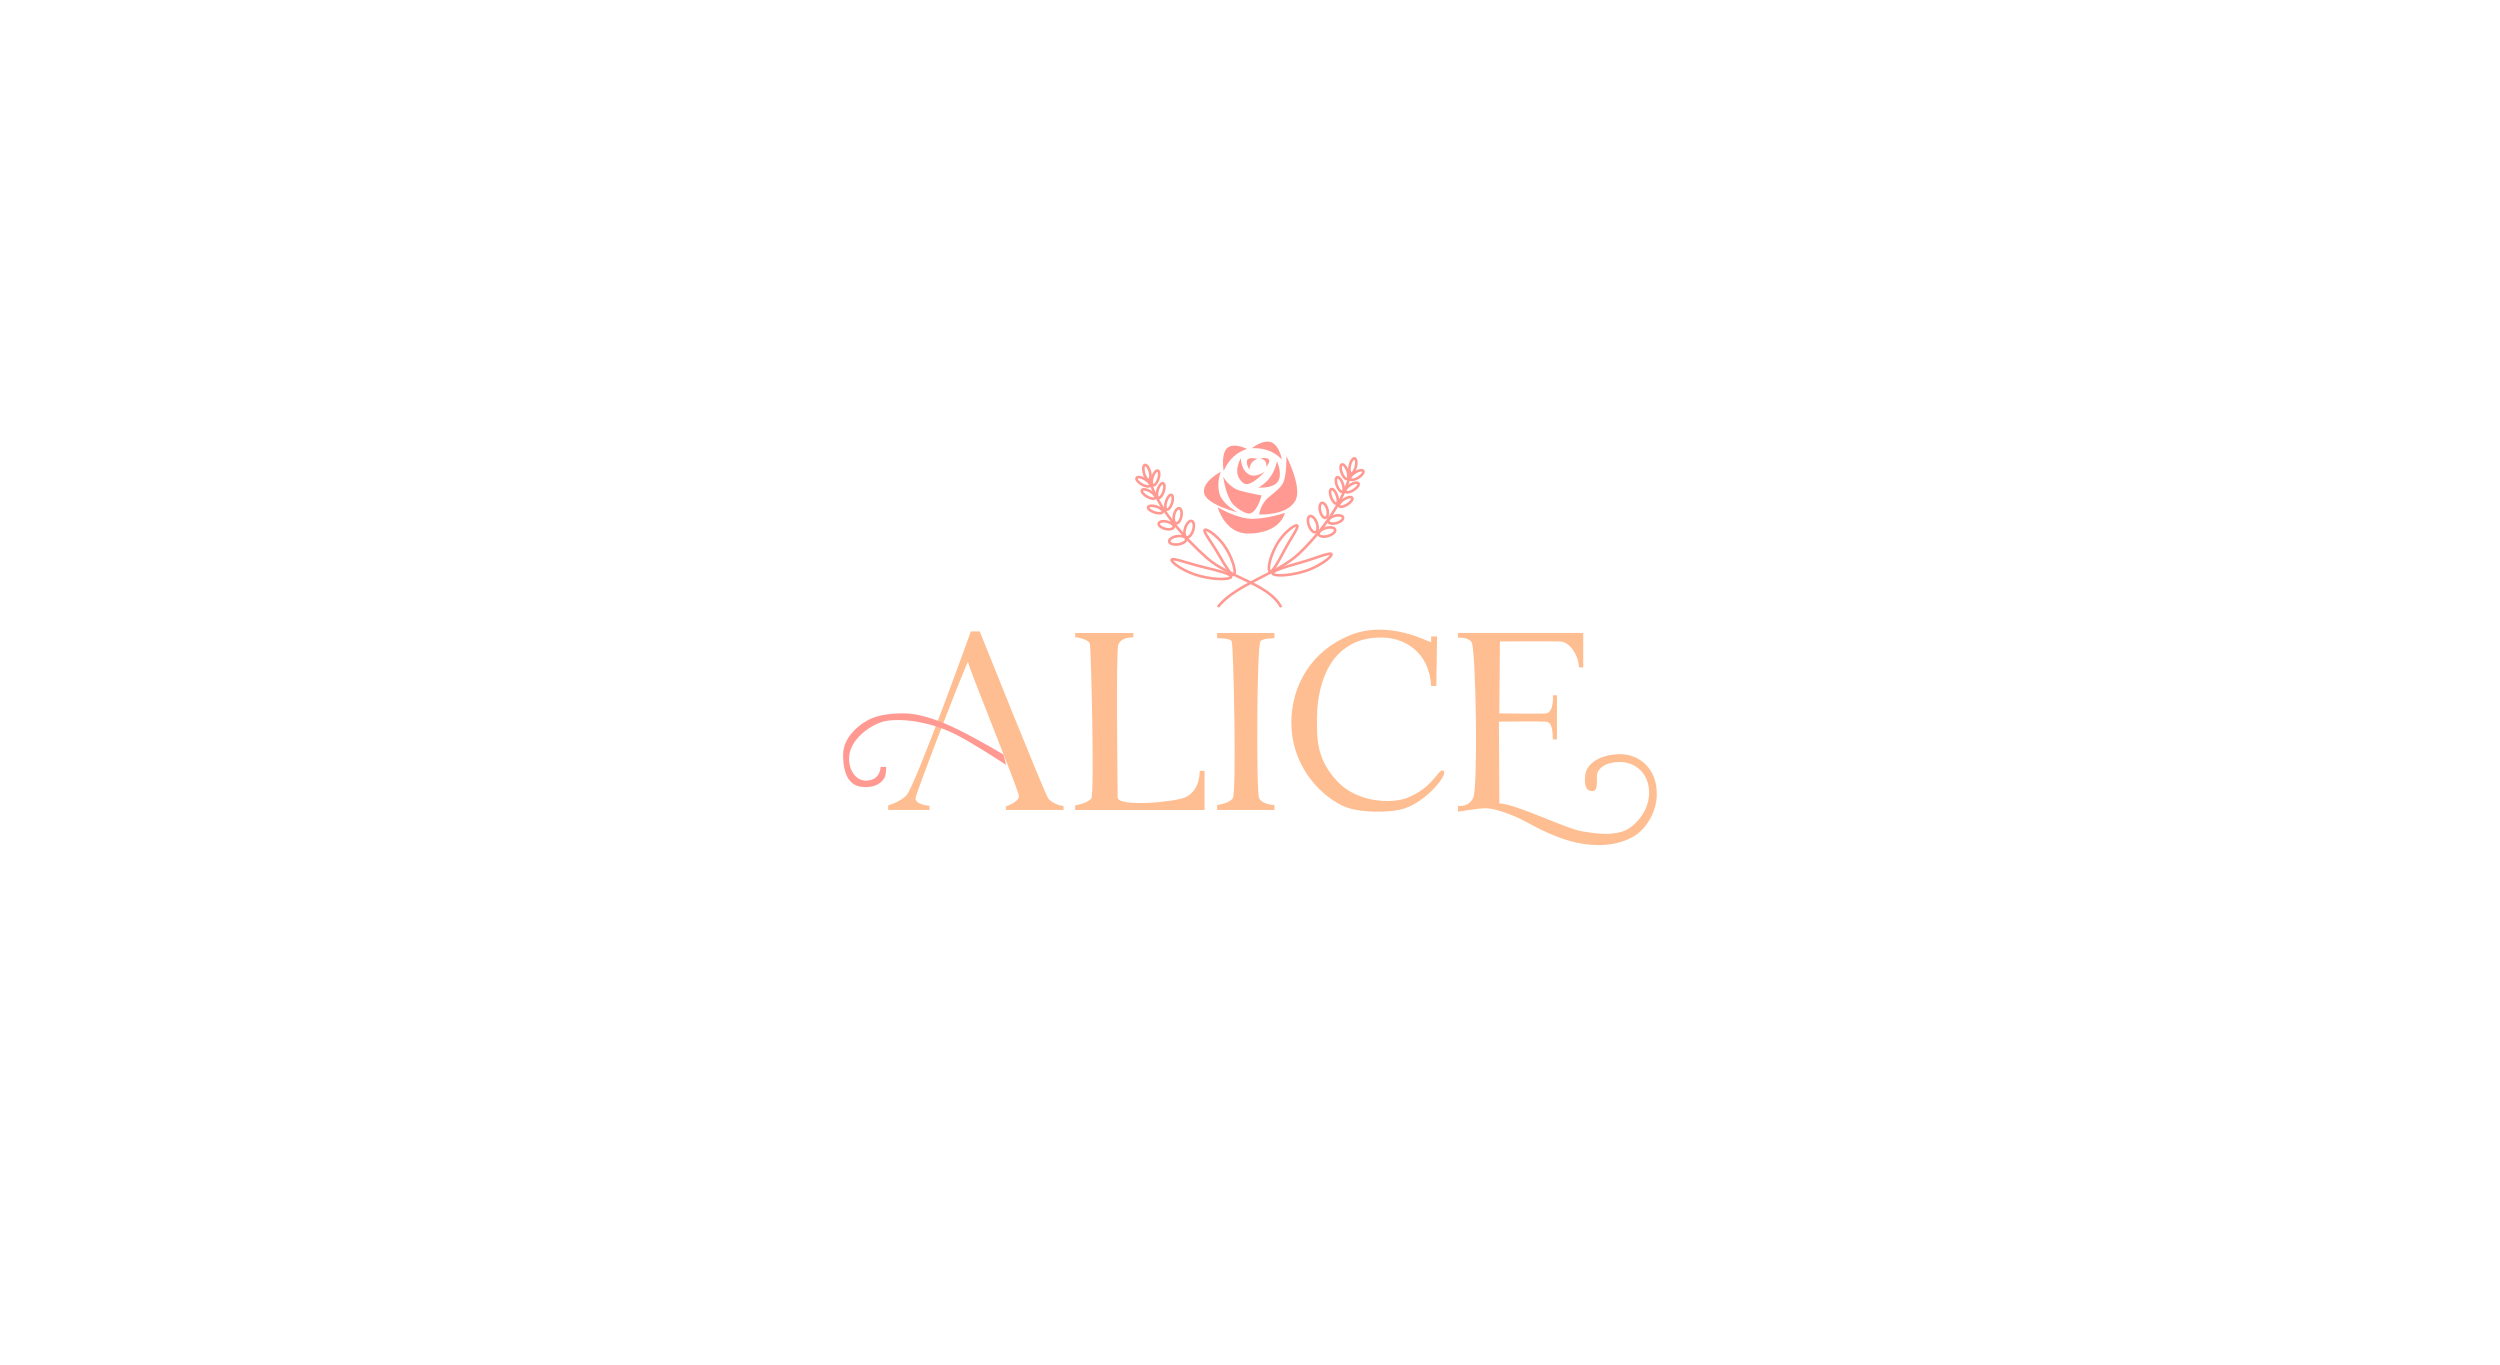
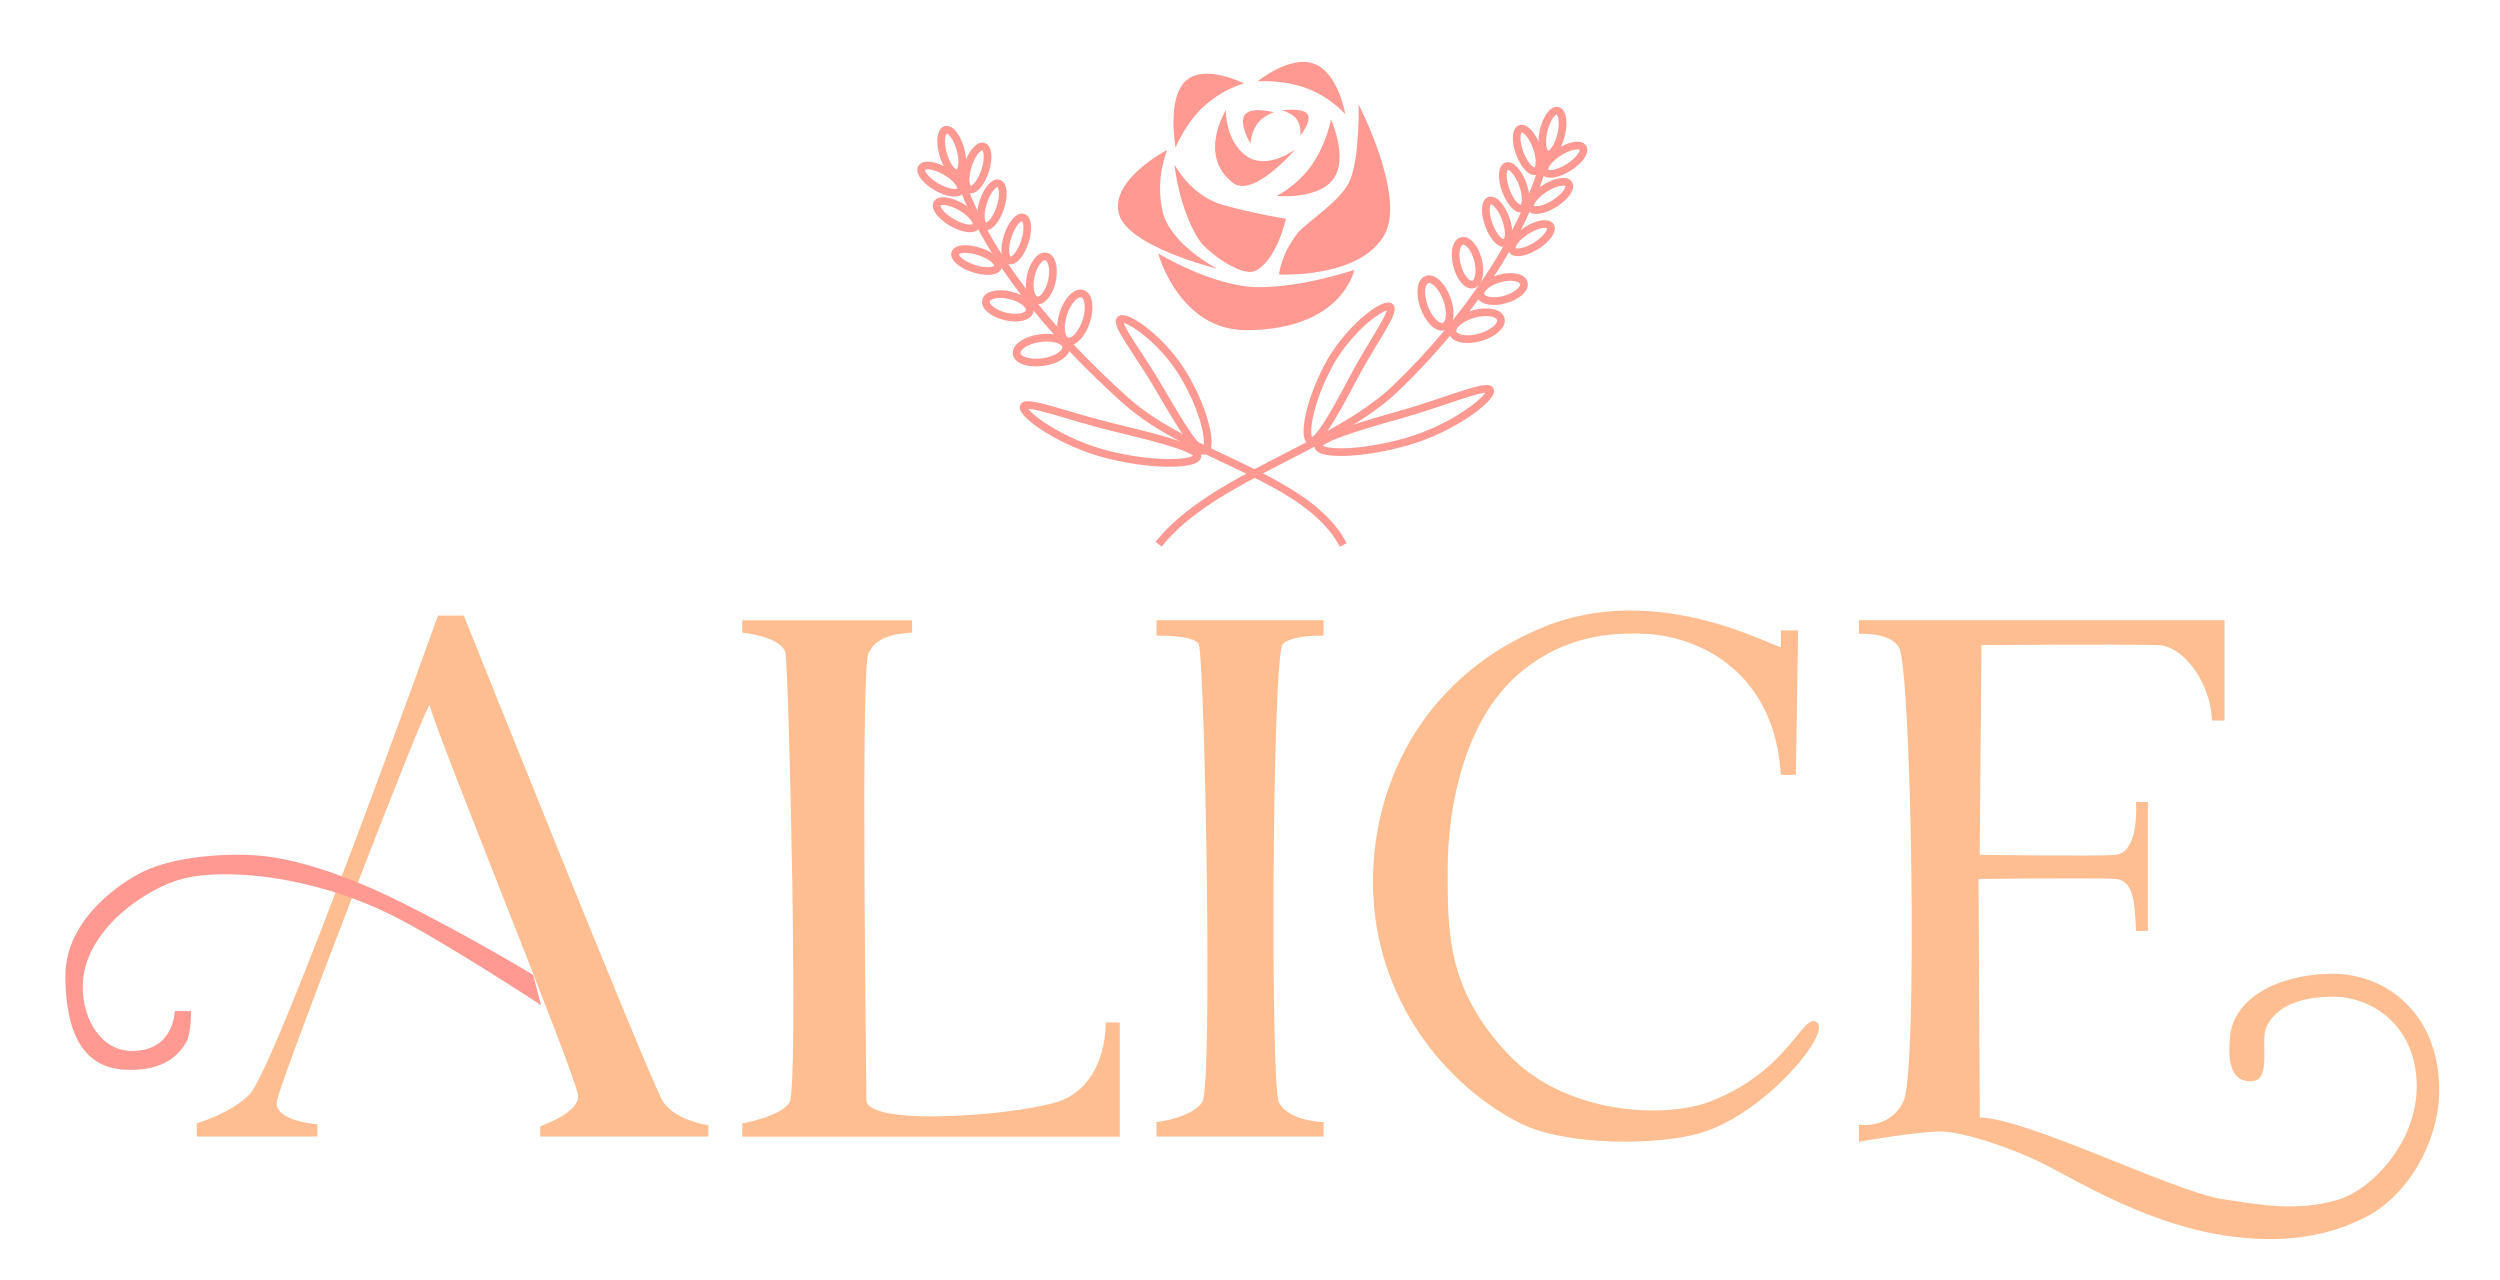
- <svg xmlns="http://www.w3.org/2000/svg" id="outline" viewBox="0 0 948.28 517.45">
+ <svg xmlns="http://www.w3.org/2000/svg" id="outline" viewBox="0 0 325.06 166.31">
  <defs>
-     <style>
-       .cls-1 {
-         fill: #ffbe91;
-       }
- 
-       .cls-2 {
-         fill: none;
-         stroke: #ff9991;
-         stroke-miterlimit: 10;
-       }
- 
-       .cls-3 {
-         fill: #ff9991;
-       }
-     </style>
+     <style>.cls-1{fill:#ffbe91;}.cls-2{fill:none;stroke:#ff9991;stroke-miterlimit:10;}.cls-3{fill:#ff9991;}</style>
  </defs>
-   <g>
-     <path class="cls-1" d="M368.26,239.48s-21.08,58.77-24.51,62.27c-2.43,2.48-6.86,3.76-6.86,3.76v1.72h15.69v-1.6s-5.75-.37-5.26-3.07,19.88-53.02,19.88-51.42,18.89,47.82,19.27,50.69c.3,2.3-4.91,4.05-4.91,4.05v1.35h21.85v-1.47s-4.3-.61-5.89-3.07-25.9-63.2-25.9-63.2h-3.35Z" />
-     <path class="cls-1" d="M407.81,240.1v1.6s5.26.55,5.63,2.71c.41,2.43,1.74,56.57.51,58.41s-6.14,2.7-6.14,2.7v1.72h49.09v-14.85h-1.84s.3,7.35-5.36,9.99c-4.16,1.94-25.73,3.8-25.75.1-.02-4.79-.74-55.83.26-58.06s3.54-2.59,5.68-2.71v-1.6h-22.09Z" />
-     <path class="cls-1" d="M461.68,240.1v2s5.03-.1,5.51,1.14c.74,1.91,1.86,57.45.44,59.52s-5.95,2.59-5.95,2.59v1.88h21.73v-1.88s-4.47-.07-5.8-2.54c-1.14-2.11-.88-57.93.48-59.57,1.05-1.27,5.32-1.14,5.32-1.14v-2h-21.73Z" />
-     <path class="cls-1" d="M545.12,241.42h-2.26v2.16c-.88.1-15.91-8.64-30.74-2.65s-22.29,19.25-22.3,33.2c0,15.23,9.6,26.6,19.18,31.39,5.77,2.88,17.79,2.99,23.65,1.17,8.13-2.52,16.74-12.79,14.92-14.29s-3.5,6.19-13.8,10.23c-5.91,2.32-18.89,1.8-26.37-6.11-8.09-8.55-7.87-16.19-7.86-24.26s2.26-19.11,9.1-25.07c4.8-4.19,10.26-5.62,16.51-5.33,7.36.34,16.92,5.15,17.7,18.31.1.1,1.96,0,1.96,0l.29-18.76Z" />
-     <path class="cls-1" d="M553.01,240.1v1.77s4.06-.27,5.21,1.78c1.62,2.9,2.45,54.7.61,58.9-1.66,3.78-5.82,3.14-5.82,3.14v2.2s7.99-1.38,10.8-1.31,9.16,2.1,13.72,4.46,13.82,7.96,24.21,9.22c7.68.93,12.88-.43,16.97-2.46,5.86-2.91,9.53-9.97,9.73-15.95.35-10.42-6.85-15.92-14.1-15.79-7.23.14-12.62,3.37-13.08,8.15-.35,3.62.27,6.01,2.91,5.82,2.49-.17,1.06-5.2,1.76-6.89,1.16-2.79,4.38-4.1,8.78-4.1s10.32,3.11,10.8,10.81c.47,7.7-5.69,14.34-10.42,15.66-5.39,1.5-10.09.56-14.77-.14-6.33-.95-25.32-10.5-31.6-10.62l-.16-31.02s15.88-.16,17.8,0c2.38.2,2.51,3.05,2.67,6.76.54,0,1.55,0,1.55,0v-16.76h-1.55s.5,6.53-2.64,6.87c-1.95.21-17.68,0-17.68,0l.23-27.27s17.83-.15,22.96,0c3.41.1,6.89,5.11,7.01,9.81h1.63v-13.05s-47.54,0-47.54,0Z" />
-     <path class="cls-3" d="M380.62,286.21s-8.6-5.21-17.37-9.55c-6.77-3.35-12.71-5.24-16.98-5.82s-11.18-.21-15.54,1.58c-3.29,1.35-10.97,6.39-10.93,13.97.05,9.71,4,11.89,7.53,12.13,2.95.19,6.36-.35,8.18-3.54.67-1.18.62-4.07.62-4.07h-2.11s-.03,5.17-5.52,5.19c-3.97.02-6.47-4-6.44-8.42.05-7.37,8.52-12.92,13.22-14.03,5.61-1.32,16.46-.3,26.59,4.61,6.36,3.08,19.78,11.88,19.78,11.88l-1.03-3.93Z" />
-   </g>
-   <g>
-     <g>
-       <ellipse class="cls-2" cx="435.04" cy="179.14" rx="1.17" ry="2.92" transform="translate(-32.04 122.73) rotate(-15.49)" />
-       <ellipse class="cls-2" cx="438.28" cy="181.29" rx="2.92" ry="1.17" transform="translate(130.93 542.52) rotate(-72.08)" />
-       <ellipse class="cls-2" cx="440.26" cy="186.08" rx="2.92" ry="1.17" transform="translate(127.75 547.72) rotate(-72.08)" />
-       <ellipse class="cls-2" cx="443.44" cy="190.52" rx="2.92" ry="1.17" transform="translate(125.72 553.83) rotate(-72.08)" />
-       <ellipse class="cls-2" cx="438.28" cy="193.26" rx="1.17" ry="2.92" transform="translate(119.54 550.81) rotate(-72.08)" />
-       <ellipse class="cls-2" cx="435.68" cy="187.37" rx="1.17" ry="2.92" transform="translate(55.57 471) rotate(-60)" />
-       <ellipse class="cls-2" cx="433.67" cy="182.74" rx="1.17" ry="2.92" transform="translate(58.58 466.94) rotate(-60)" />
-       <ellipse class="cls-2" cx="446.7" cy="195.64" rx="2.92" ry="1.41" transform="translate(160.8 590.72) rotate(-77.76)" />
-       <ellipse class="cls-2" cx="442.33" cy="199.22" rx="1.41" ry="2.92" transform="translate(144.92 582.48) rotate(-76.43)" />
-       <ellipse class="cls-2" cx="451.06" cy="200.72" rx="3.25" ry="1.57" transform="translate(121.29 568.13) rotate(-72.08)" />
-       <ellipse class="cls-2" cx="446.7" cy="204.98" rx="3.25" ry="1.57" transform="translate(-24.58 65.52) rotate(-8.17)" />
-       <path class="cls-2" d="M435.95,181.97c3.26,10.67,12.54,21.35,21.8,29.63,8.36,7.48,23.6,9.87,28.2,18.7" />
-       <path class="cls-2" d="M465.35,208.46c2.76,4.77,3.51,9.07,2.65,9.56s-3.04-3-5.79-7.77-6.05-8.79-5.2-9.28,5.58,2.72,8.34,7.49Z" />
-       <path class="cls-2" d="M455.59,218.61c6.21,1.5,11.17,1.16,11.4.19s-4.37-2.22-10.58-3.71-11.78-3.72-12.01-2.75,4.98,4.78,11.19,6.27Z" />
-     </g>
-     <g>
-       <ellipse class="cls-2" cx="513.14" cy="176.69" rx="2.92" ry="1.17" transform="translate(222.92 635.28) rotate(-76.67)" />
-       <ellipse class="cls-2" cx="509.99" cy="178.95" rx="1.17" ry="2.92" transform="translate(-30.44 186.04) rotate(-20.09)" />
-       <ellipse class="cls-2" cx="508.19" cy="183.82" rx="1.17" ry="2.92" transform="translate(-32.22 185.71) rotate(-20.09)" />
-       <ellipse class="cls-2" cx="505.99" cy="188.28" rx="1.17" ry="2.92" transform="translate(-33.89 185.23) rotate(-20.09)" />
-       <ellipse class="cls-2" cx="510.43" cy="190.43" rx="2.92" ry="1.17" transform="translate(-23.03 300.97) rotate(-32.17)" />
-       <ellipse class="cls-2" cx="512.81" cy="184.94" rx="2.92" ry="1.17" transform="translate(-19.74 301.4) rotate(-32.17)" />
-       <ellipse class="cls-2" cx="514.65" cy="180.23" rx="2.92" ry="1.17" transform="translate(-16.96 301.65) rotate(-32.17)" />
-       <ellipse class="cls-2" cx="502.11" cy="193.62" rx="1.41" ry="2.92" transform="translate(-32.38 131.01) rotate(-14.41)" />
-       <ellipse class="cls-2" cx="506.62" cy="197.03" rx="2.92" ry="1.41" transform="translate(-34.44 144.74) rotate(-15.73)" />
-       <ellipse class="cls-2" cx="497.96" cy="198.86" rx="1.57" ry="3.25" transform="translate(-38.01 183.11) rotate(-20.09)" />
-       <ellipse class="cls-2" cx="503.31" cy="201.79" rx="3.25" ry="1.57" transform="translate(-35.86 144.02) rotate(-15.73)" />
-       <path class="cls-2" d="M512.34,179.55c-2.86,10.79-10.53,21.68-19.47,30.3-8.07,7.79-23.98,11.62-30.92,20.36" />
-       <path class="cls-2" d="M483.96,207.13c-2.57,4.87-3.16,9.19-2.29,9.65s2.92-3.11,5.49-7.99,5.72-9.01,4.84-9.47-5.47,2.93-8.05,7.8Z" />
-       <path class="cls-2" d="M494.1,216.91c-6.15,1.73-11.12,1.58-11.38.63s4.28-2.38,10.43-4.11,11.63-4.16,11.9-3.21-4.8,4.96-10.94,6.69Z" />
-     </g>
-     <g>
-       <path class="cls-3" d="M486.24,174.32s-1.84-2.18-4.99-3.37-6.42-.93-6.42-.93c0,0,4.22-3.46,7.37-2.27s4.04,6.58,4.04,6.58Z" />
-       <path class="cls-3" d="M473.05,170.31s-2.77.69-5.23,2.99-3.66,5.35-3.66,5.35c0,0-1.15-6.36,1.3-8.67,2.45-2.31,7.59.32,7.59.32Z" />
-       <path class="cls-3" d="M470.7,173.79s-.11,3.96,2.63,5.92,6.41-.86,6.41-.86c0,0-5.48,6.44-8.14,4.37-4.6-3.58-.91-9.43-.91-9.43Z" />
-       <path class="cls-3" d="M477.31,184.92s2.58-1.23,4.53-3.97c1.95-2.75,2.53-5.97,2.53-5.97,0,0,2.28,4.96.33,7.71s-7.38,2.24-7.38,2.24Z" />
-       <path class="cls-3" d="M477.6,195.15s.27-2.73,2.46-5.42c1.26-1.54,5.82-4.25,6.84-7.01,1.24-3.34,1.05-9.7,1.05-9.7,0,0,6.13,11.87,3.41,16.87-3.16,5.83-13.76,5.25-13.76,5.25Z" />
-       <path class="cls-3" d="M461.89,192.4s7.19,4.38,13.06,4.39,12.44-2.25,12.44-2.25c0,0-1.5,7.77-13.98,7.84-8.82.05-11.52-9.98-11.52-9.98Z" />
-       <path class="cls-3" d="M464.01,180.85s2.12,4.1,6.36,5.27,8.13,1.77,8.13,1.77c0,0-1.2,5.49-4.03,6.79-1.79.82-6.24-2.52-7.19-3.93-2.67-4-3.28-9.9-3.28-9.9Z" />
-       <path class="cls-3" d="M463.08,178.94s-1.59,3.49-.64,7.89,7.11,7.55,7.11,7.55c0,0-11.86-2.88-12.81-7.29-.95-4.4,6.34-8.15,6.34-8.15Z" />
-       <path class="cls-3" d="M476.97,174.06s-1.3.32-2.15,1.44-.94,2.61-.94,2.61c0,0-1.56-2.63-.71-3.75s3.81-.3,3.81-.3Z" />
-       <path class="cls-3" d="M480.37,177.11s.18-1.01-.34-1.96-2.03-1.35-2.03-1.35c0,0,2.82-.4,3.34.54s-.98,2.76-.98,2.76Z" />
-     </g>
-   </g>
+   <path class="cls-1" d="M56.95,80.03s-21.08,58.77-24.51,62.27c-2.43,2.48-6.86,3.76-6.86,3.76v1.72h15.69v-1.6s-5.75-.37-5.26-3.07,19.88-53.02,19.88-51.42,18.89,47.82,19.27,50.69c.3,2.3-4.91,4.05-4.91,4.05v1.35h21.85v-1.47s-4.3-.61-5.89-3.07-25.9-63.2-25.9-63.2h-3.35Z" />
+   <path class="cls-1" d="M96.51,80.65v1.6s5.26.55,5.63,2.71c.41,2.43,1.74,56.57.51,58.41s-6.14,2.7-6.14,2.7v1.72h49.09v-14.85h-1.84s.3,7.35-5.36,9.99c-4.16,1.94-25.73,3.8-25.75.1-.02-4.79-.74-55.83.26-58.06s3.54-2.59,5.68-2.71v-1.6h-22.09Z" />
+   <path class="cls-1" d="M150.37,80.65v2s5.03-.1,5.51,1.14c.74,1.91,1.86,57.45.44,59.52s-5.95,2.59-5.95,2.59v1.88h21.73v-1.88s-4.47-.07-5.8-2.54c-1.14-2.11-.88-57.93.48-59.57,1.05-1.27,5.32-1.14,5.32-1.14v-2h-21.73Z" />
+   <path class="cls-1" d="M233.82,81.97h-2.26v2.16c-.88.1-15.91-8.64-30.74-2.65s-22.29,19.25-22.3,33.2c0,15.23,9.6,26.6,19.18,31.39,5.77,2.88,17.79,2.99,23.65,1.17,8.13-2.52,16.74-12.79,14.92-14.29s-3.5,6.19-13.8,10.23c-5.91,2.32-18.89,1.8-26.37-6.11-8.09-8.55-7.87-16.19-7.86-24.26s2.26-19.11,9.1-25.07c4.8-4.19,10.26-5.62,16.51-5.33,7.36.34,16.92,5.15,17.7,18.31.1.1,1.96,0,1.96,0l.29-18.76Z" />
+   <path class="cls-1" d="M241.71,80.65v1.77s4.06-.27,5.21,1.78c1.62,2.9,2.45,54.7.61,58.9-1.66,3.78-5.82,3.14-5.82,3.14v2.2s7.99-1.38,10.8-1.31,9.16,2.1,13.72,4.46,13.82,7.96,24.21,9.22c7.68.93,12.88-.43,16.97-2.46,5.86-2.91,9.53-9.97,9.73-15.95.35-10.42-6.85-15.92-14.1-15.79-7.23.14-12.62,3.37-13.08,8.15-.35,3.62.27,6.01,2.91,5.82,2.49-.17,1.06-5.2,1.76-6.89,1.16-2.79,4.38-4.1,8.78-4.1s10.32,3.11,10.8,10.81c.47,7.7-5.69,14.34-10.42,15.66-5.39,1.5-10.09.56-14.77-.14-6.33-.95-25.32-10.5-31.6-10.62l-.16-31.02s15.88-.16,17.8,0c2.38.2,2.51,3.05,2.67,6.76.54,0,1.55,0,1.55,0v-16.76h-1.55s.5,6.53-2.64,6.87c-1.95.21-17.68,0-17.68,0l.23-27.27s17.83-.15,22.96,0c3.41.1,6.89,5.11,7.01,9.81h1.63v-13.05s-47.54,0-47.54,0Z" />
+   <path class="cls-3" d="M69.32,126.76s-8.6-5.21-17.37-9.55c-6.77-3.35-12.71-5.24-16.98-5.82s-11.18-.21-15.54,1.58c-3.29,1.35-10.97,6.39-10.93,13.97.05,9.71,4,11.89,7.53,12.13,2.95.19,6.36-.35,8.18-3.54.67-1.18.62-4.07.62-4.07h-2.11s-.03,5.17-5.52,5.19c-3.97.02-6.47-4-6.44-8.42.05-7.37,8.52-12.92,13.22-14.03,5.61-1.32,16.46-.3,26.59,4.61,6.36,3.08,19.78,11.88,19.78,11.88l-1.03-3.93Z" />
+   <ellipse class="cls-2" cx="123.74" cy="19.69" rx="1.17" ry="2.92" transform="translate(-.76 33.77) rotate(-15.49)" />
+   <ellipse class="cls-2" cx="126.97" cy="21.84" rx="2.92" ry="1.17" transform="translate(67.13 135.93) rotate(-72.08)" />
+   <ellipse class="cls-2" cx="128.96" cy="26.63" rx="2.92" ry="1.17" transform="translate(63.94 141.14) rotate(-72.08)" />
+   <ellipse class="cls-2" cx="132.14" cy="31.07" rx="2.92" ry="1.17" transform="translate(61.92 147.24) rotate(-72.08)" />
+   <ellipse class="cls-2" cx="126.97" cy="33.81" rx="1.17" ry="2.92" transform="translate(55.74 144.22) rotate(-72.08)" />
+   <ellipse class="cls-2" cx="124.38" cy="27.92" rx="1.17" ry="2.92" transform="translate(38.01 121.68) rotate(-60)" />
+   <ellipse class="cls-2" cx="122.37" cy="23.29" rx="1.17" ry="2.92" transform="translate(41.01 117.62) rotate(-60)" />
+   <ellipse class="cls-2" cx="135.4" cy="36.2" rx="2.92" ry="1.41" transform="translate(71.32 160.85) rotate(-77.76)" />
+   <ellipse class="cls-2" cx="131.03" cy="39.77" rx="1.41" ry="2.92" transform="translate(61.64 157.81) rotate(-76.43)" />
+   <ellipse class="cls-2" cx="139.75" cy="41.27" rx="3.25" ry="1.57" transform="translate(57.48 161.55) rotate(-72.08)" />
+   <ellipse class="cls-2" cx="135.4" cy="45.54" rx="3.25" ry="1.57" transform="translate(-5.09 19.69) rotate(-8.17)" />
+   <path class="cls-2" d="M124.65,22.52c3.26,10.67,12.54,21.35,21.8,29.63,8.36,7.48,23.6,9.87,28.2,18.7" />
+   <path class="cls-2" d="M154.05,49.01c2.76,4.77,3.51,9.07,2.65,9.56s-3.04-3-5.79-7.77-6.05-8.79-5.2-9.28,5.58,2.72,8.34,7.49Z" />
+   <path class="cls-2" d="M144.29,59.17c6.21,1.5,11.17,1.16,11.4.19s-4.37-2.22-10.58-3.71-11.78-3.72-12.01-2.75,4.98,4.78,11.19,6.27Z" />
+   <ellipse class="cls-2" cx="201.84" cy="17.24" rx="2.92" ry="1.17" transform="translate(138.54 209.67) rotate(-76.67)" />
+   <ellipse class="cls-2" cx="198.69" cy="19.51" rx="1.17" ry="2.92" transform="translate(5.39 69.42) rotate(-20.09)" />
+   <ellipse class="cls-2" cx="196.89" cy="24.37" rx="1.17" ry="2.92" transform="translate(3.61 69.1) rotate(-20.09)" />
+   <ellipse class="cls-2" cx="194.68" cy="28.84" rx="1.17" ry="2.92" transform="translate(1.94 68.62) rotate(-20.09)" />
+   <ellipse class="cls-2" cx="199.12" cy="30.98" rx="2.92" ry="1.17" transform="translate(14.07 110.76) rotate(-32.17)" />
+   <ellipse class="cls-2" cx="201.51" cy="25.49" rx="2.92" ry="1.17" transform="translate(17.36 111.19) rotate(-32.17)" />
+   <ellipse class="cls-2" cx="203.35" cy="20.78" rx="2.92" ry="1.17" transform="translate(20.15 111.45) rotate(-32.17)" />
+   <ellipse class="cls-2" cx="190.81" cy="34.17" rx="1.41" ry="2.92" transform="translate(-2.5 48.55) rotate(-14.41)" />
+   <ellipse class="cls-2" cx="195.32" cy="37.58" rx="2.92" ry="1.41" transform="translate(-2.87 54.36) rotate(-15.73)" />
+   <ellipse class="cls-2" cx="186.65" cy="39.41" rx="1.57" ry="3.25" transform="translate(-2.18 66.5) rotate(-20.09)" />
+   <ellipse class="cls-2" cx="192.01" cy="42.34" rx="3.25" ry="1.57" transform="translate(-4.29 53.65) rotate(-15.73)" />
+   <path class="cls-2" d="M201.04,20.1c-2.86,10.79-10.53,21.68-19.47,30.3-8.07,7.79-23.98,11.62-30.92,20.36" />
+   <path class="cls-2" d="M172.66,47.68c-2.57,4.87-3.16,9.19-2.29,9.65s2.92-3.11,5.49-7.99,5.72-9.01,4.84-9.47-5.47,2.93-8.05,7.8Z" />
+   <path class="cls-2" d="M182.8,57.46c-6.15,1.73-11.12,1.58-11.38.63s4.28-2.38,10.43-4.11,11.63-4.16,11.9-3.21-4.8,4.96-10.94,6.69Z" />
+   <path class="cls-3" d="M174.93,14.87s-1.84-2.18-4.99-3.37-6.42-.93-6.42-.93c0,0,4.22-3.46,7.37-2.27s4.04,6.58,4.04,6.58Z" />
+   <path class="cls-3" d="M161.74,10.86s-2.77.69-5.23,2.99-3.66,5.35-3.66,5.35c0,0-1.15-6.36,1.3-8.67,2.45-2.31,7.59.32,7.59.32Z" />
+   <path class="cls-3" d="M159.4,14.34s-.11,3.96,2.63,5.92,6.41-.86,6.41-.86c0,0-5.48,6.44-8.14,4.37-4.6-3.58-.91-9.43-.91-9.43Z" />
+   <path class="cls-3" d="M166,25.47s2.58-1.23,4.53-3.97c1.95-2.75,2.53-5.97,2.53-5.97,0,0,2.28,4.96.33,7.71s-7.38,2.24-7.38,2.24Z" />
+   <path class="cls-3" d="M166.3,35.7s.27-2.73,2.46-5.42c1.26-1.54,5.82-4.25,6.84-7.01,1.24-3.34,1.05-9.7,1.05-9.7,0,0,6.13,11.87,3.41,16.87-3.16,5.83-13.76,5.25-13.76,5.25Z" />
+   <path class="cls-3" d="M150.59,32.95s7.19,4.38,13.06,4.39,12.44-2.25,12.44-2.25c0,0-1.5,7.77-13.98,7.84-8.82.05-11.52-9.98-11.52-9.98Z" />
+   <path class="cls-3" d="M152.71,21.4s2.12,4.1,6.36,5.27,8.13,1.77,8.13,1.77c0,0-1.2,5.49-4.03,6.79-1.79.82-6.24-2.52-7.19-3.93-2.67-4-3.28-9.9-3.28-9.9Z" />
+   <path class="cls-3" d="M151.78,19.49s-1.59,3.49-.64,7.89,7.11,7.55,7.11,7.55c0,0-11.86-2.88-12.81-7.29-.95-4.4,6.34-8.15,6.34-8.15Z" />
+   <path class="cls-3" d="M165.67,14.61s-1.3.32-2.15,1.44-.94,2.61-.94,2.61c0,0-1.56-2.63-.71-3.75s3.81-.3,3.81-.3Z" />
+   <path class="cls-3" d="M169.07,17.66s.18-1.01-.34-1.96-2.03-1.35-2.03-1.35c0,0,2.82-.4,3.34.54s-.98,2.76-.98,2.76Z" />
</svg>
